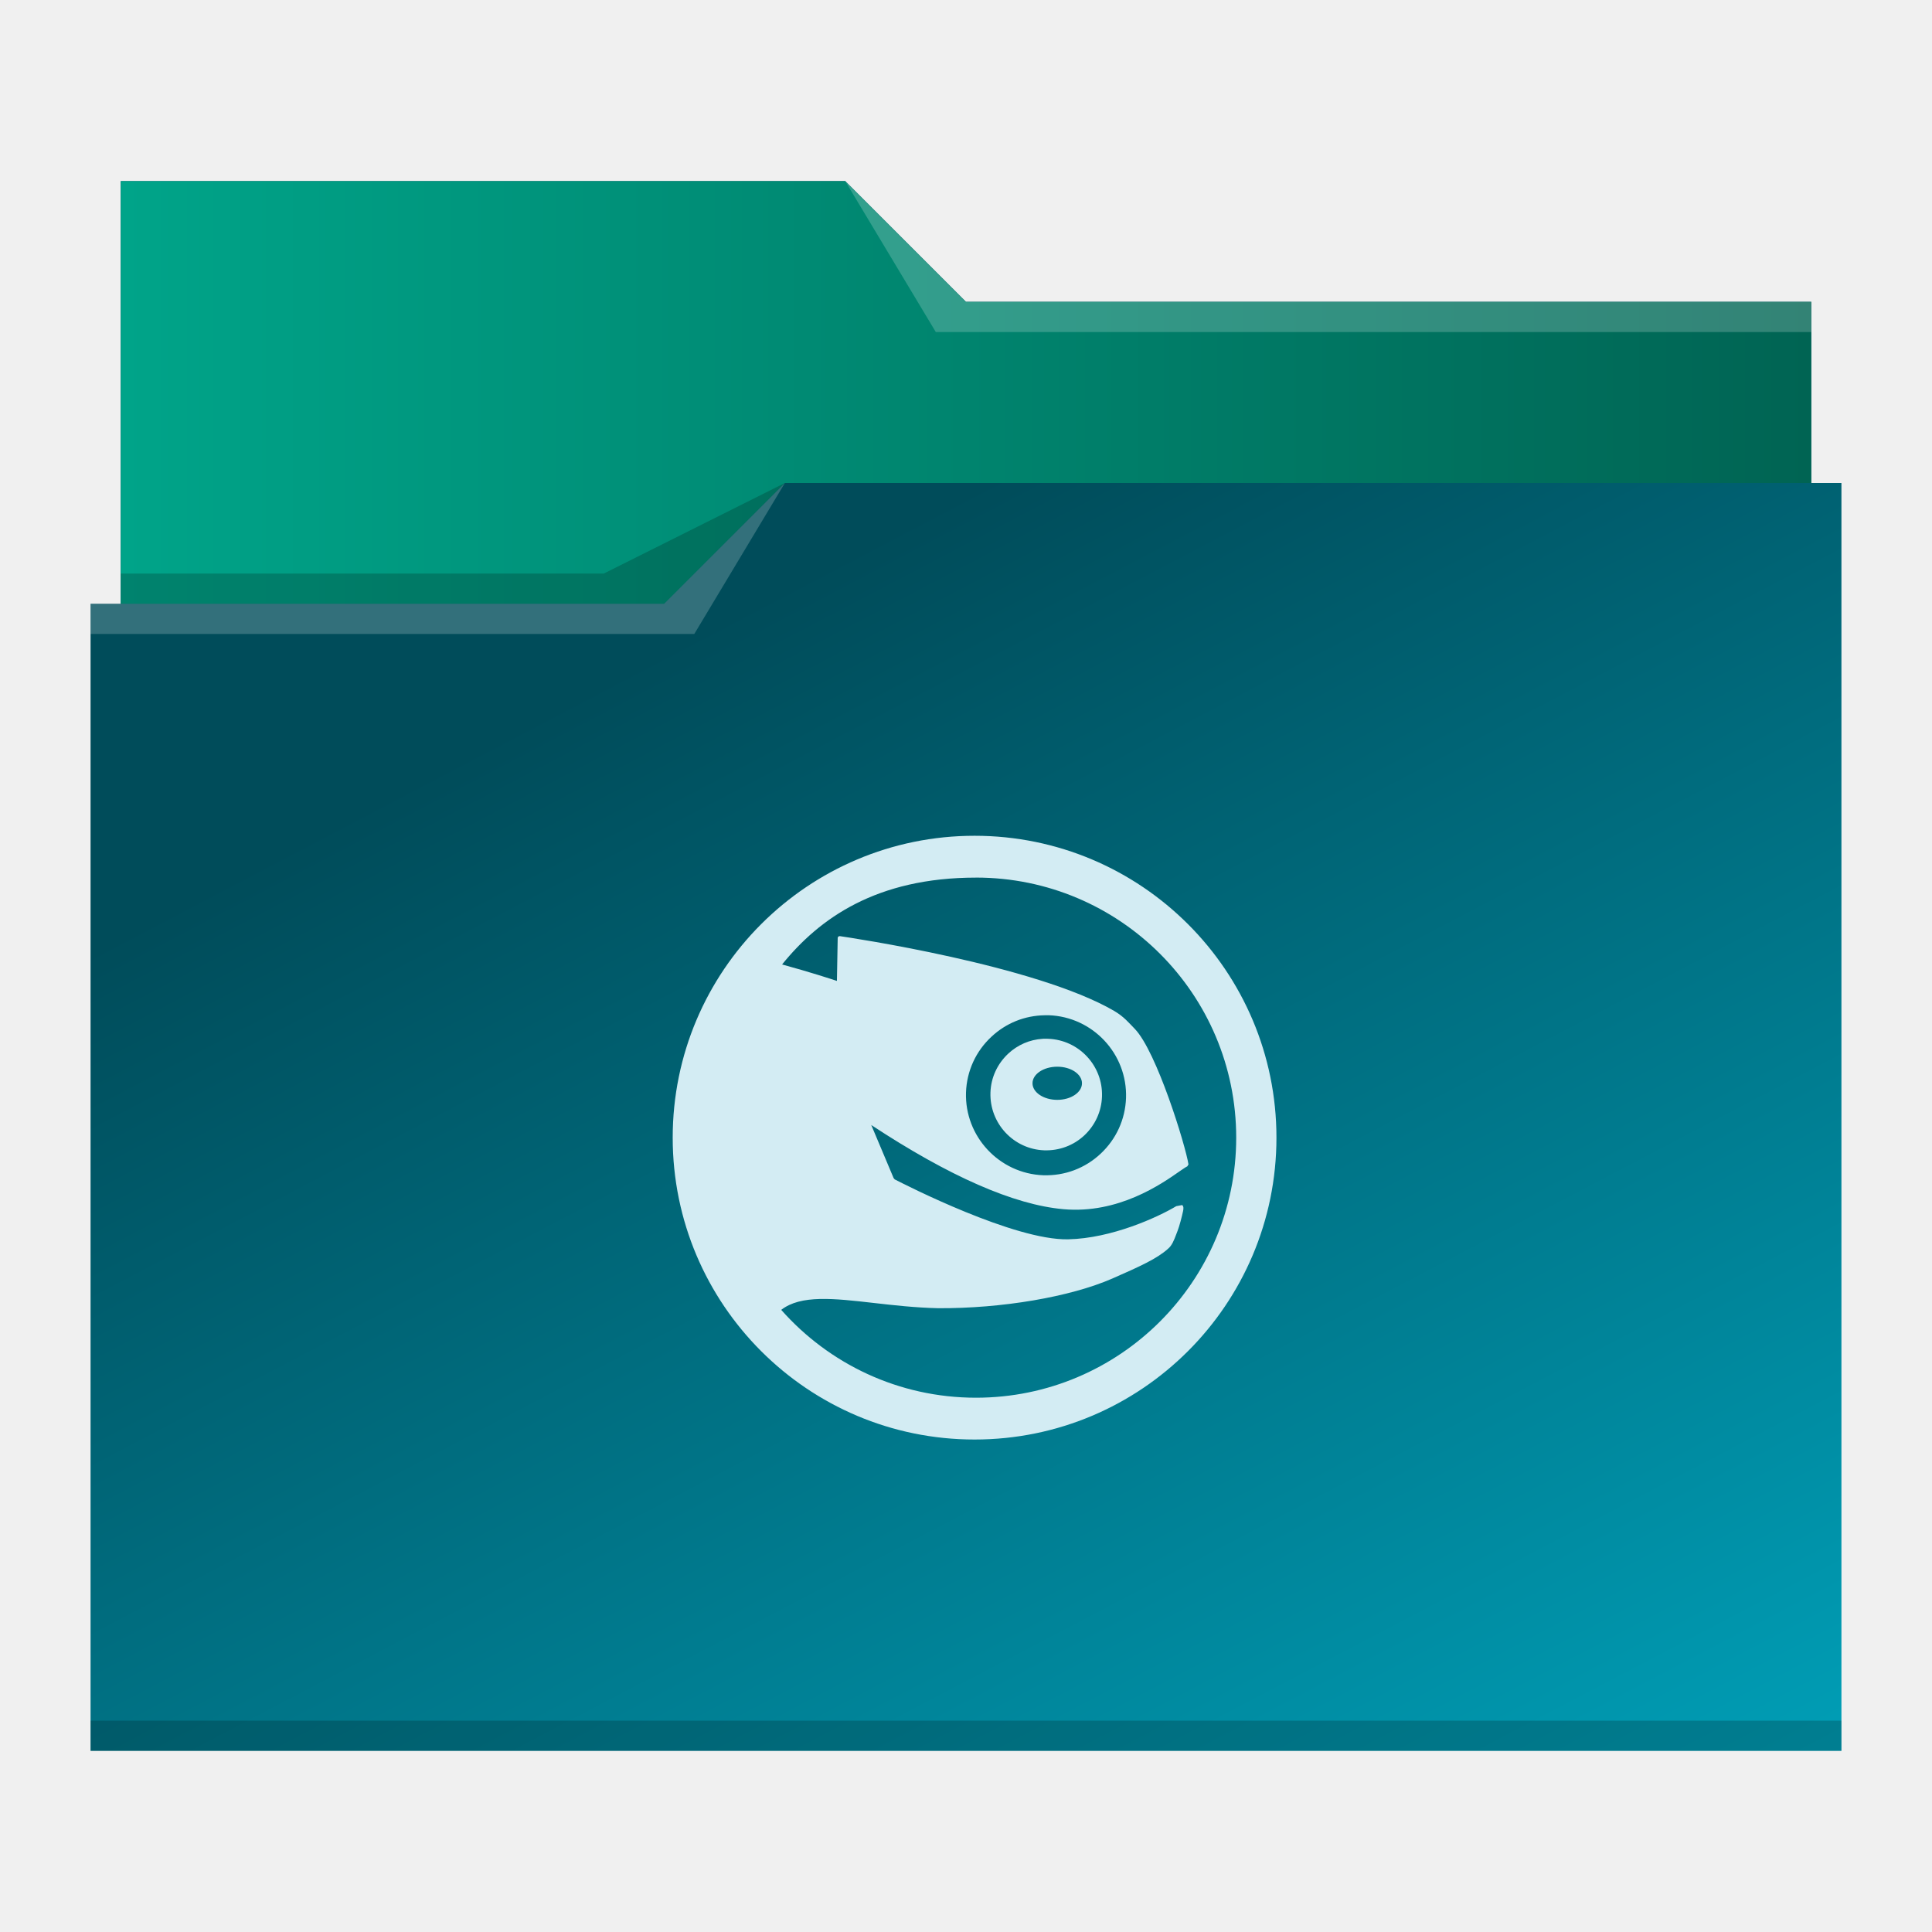
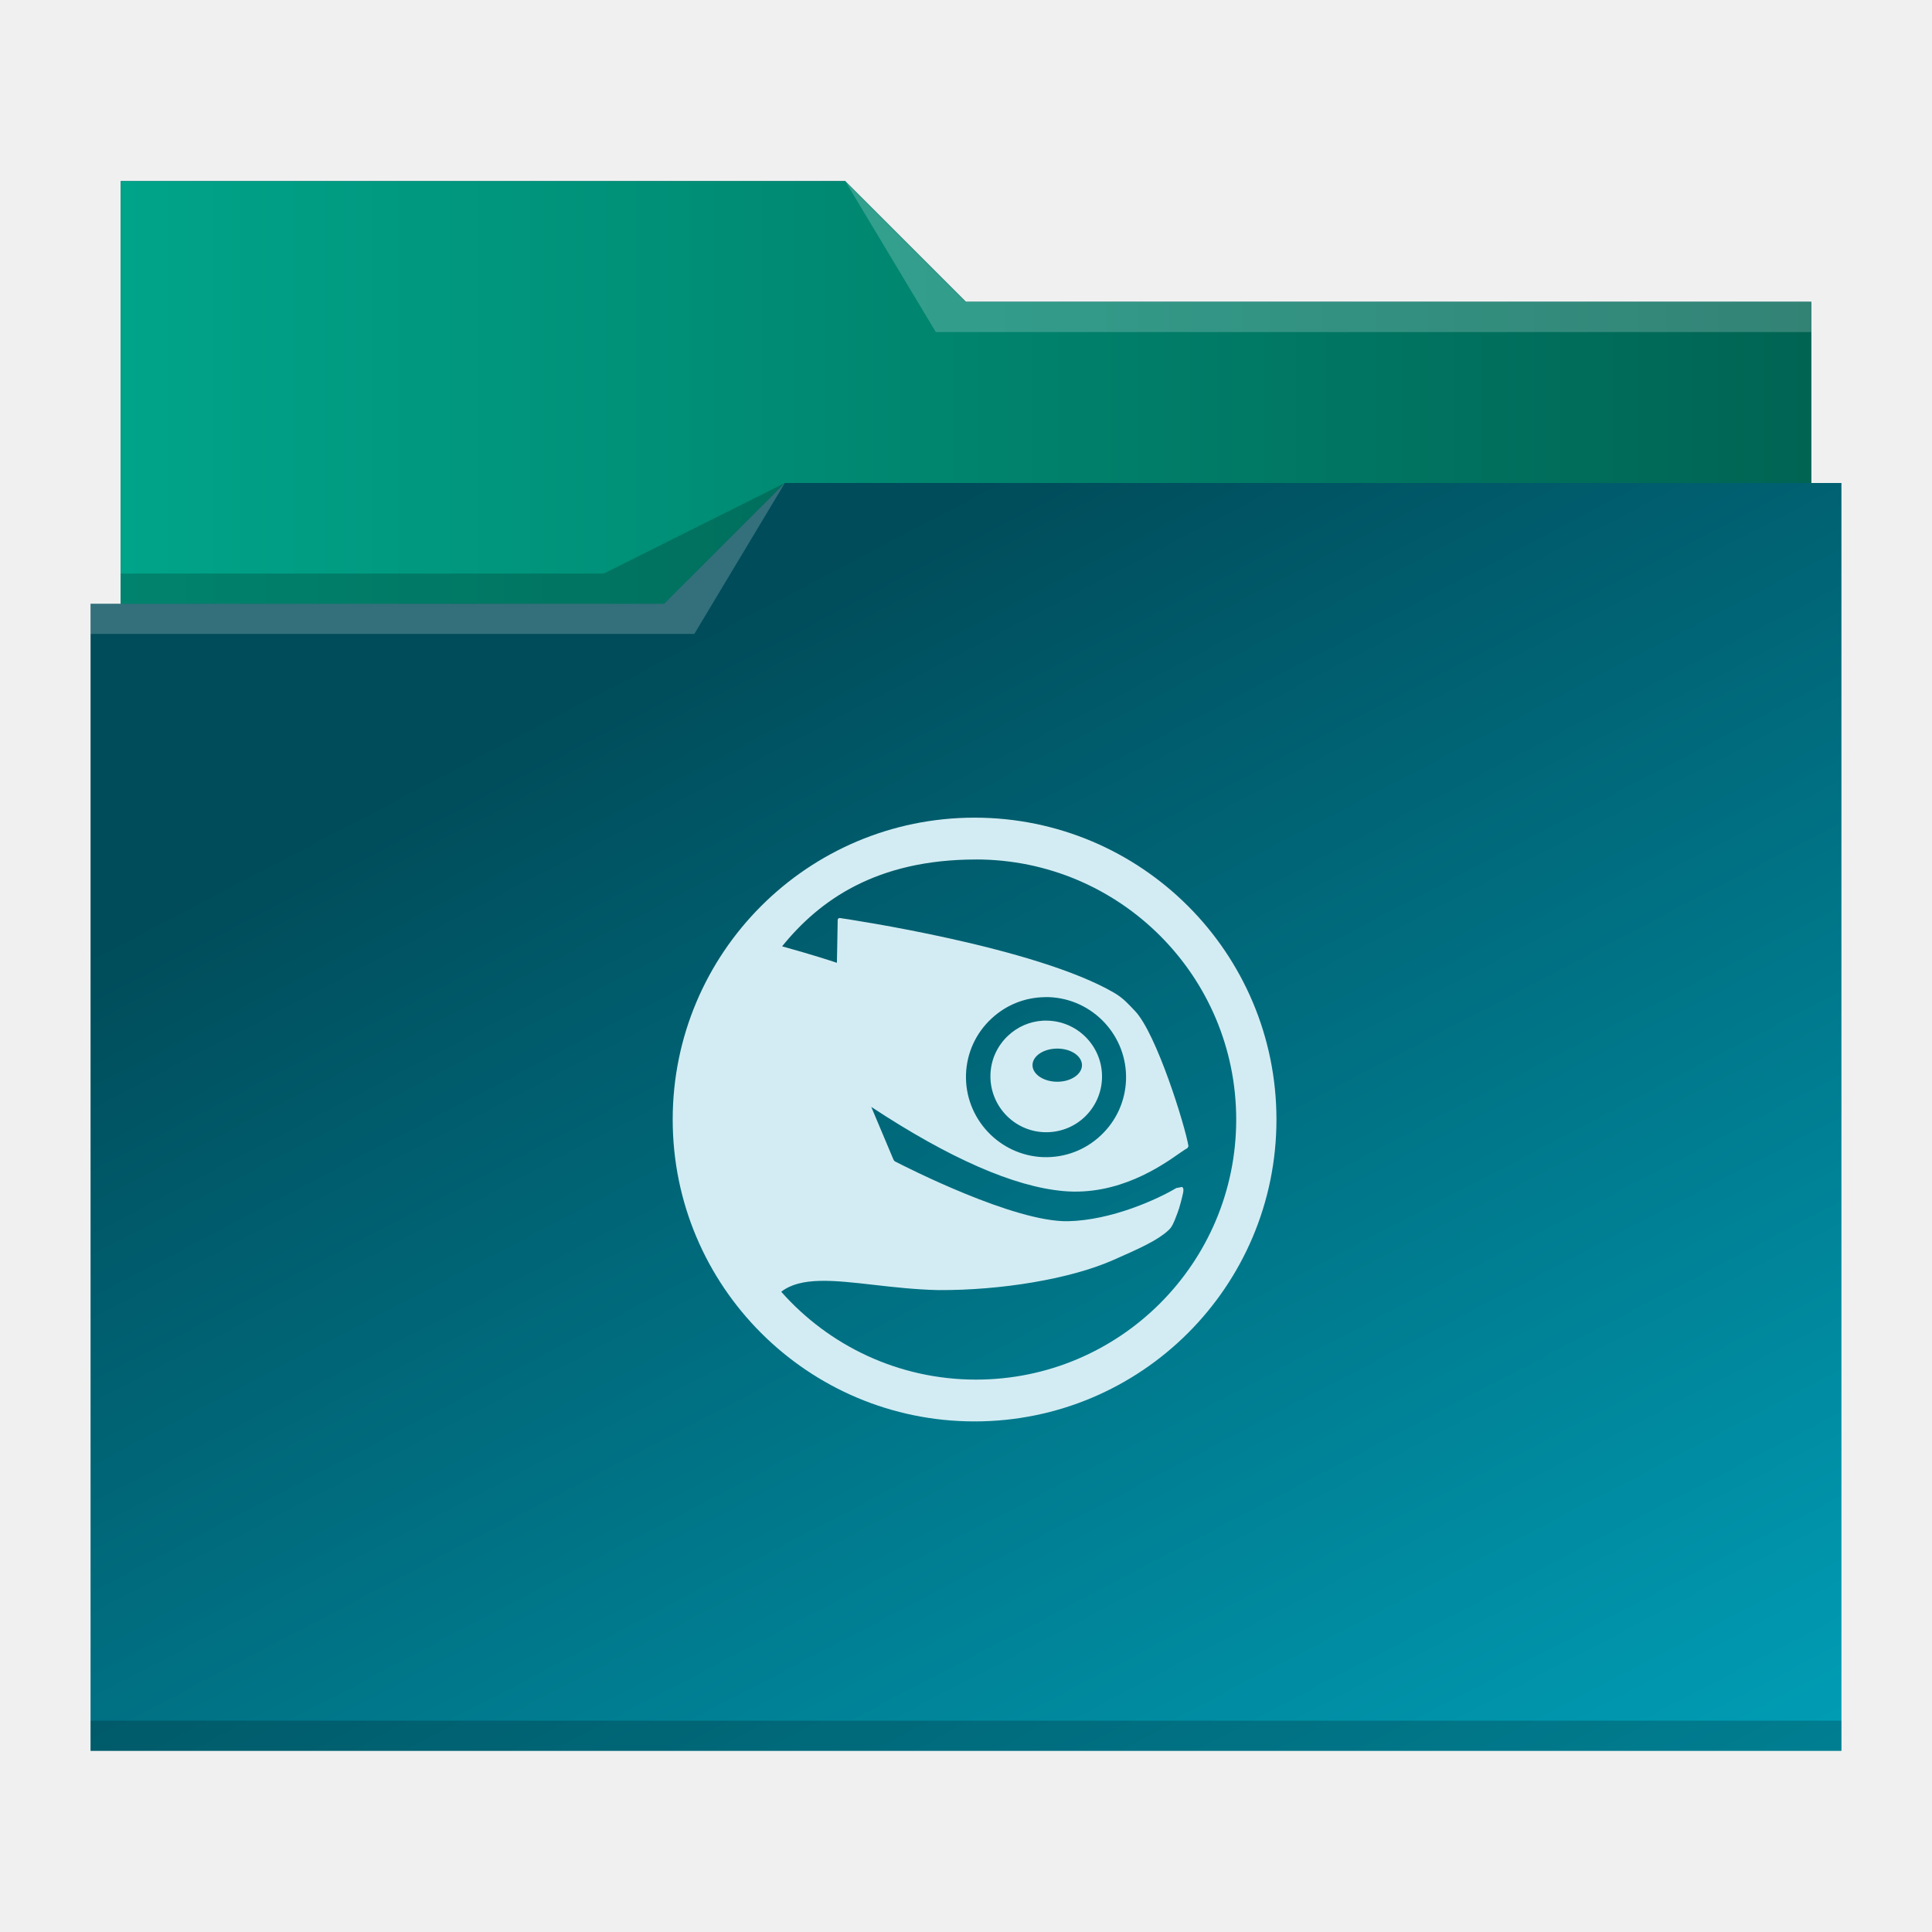
<svg xmlns="http://www.w3.org/2000/svg" xmlns:xlink="http://www.w3.org/1999/xlink" viewBox="0 0 64 64" version="1.1" id="svg12">
  <defs id="defs3051">
    <linearGradient id="linearGradient835">
      <stop style="stop-color:#00a489;stop-opacity:1" offset="0" id="stop831" />
      <stop style="stop-color:#006453;stop-opacity:1" offset="1" id="stop833" />
    </linearGradient>
    <linearGradient id="linearGradient827">
      <stop style="stop-color:#004c5a;stop-opacity:1" offset="0" id="stop823" />
      <stop style="stop-color:#00a5be;stop-opacity:1" offset="1" id="stop825" />
    </linearGradient>
    <style type="text/css" id="current-color-scheme">
      .ColorScheme-Text {
        color:#31363b;
      }
      .ColorScheme-Background {
        color:#eff0f1;
      }
      .ColorScheme-Highlight {
        color:#3daee9;
      }
      .ColorScheme-ViewText {
        color:#31363b;
      }
      .ColorScheme-ViewBackground {
        color:#fcfcfc;
      }
      .ColorScheme-ViewHover {
        color:#93cee9;
      }
      .ColorScheme-ViewFocus{
        color:#3daee9;
      }
      .ColorScheme-ButtonText {
        color:#31363b;
      }
      .ColorScheme-ButtonBackground {
        color:#eff0f1;
      }
      .ColorScheme-ButtonHover {
        color:#93cee9;
      }
      .ColorScheme-ButtonFocus{
        color:#3daee9;
      }
      </style>
    <linearGradient xlink:href="#linearGradient827" id="linearGradient829" x1="23" y1="21" x2="48.525" y2="69.695" gradientUnits="userSpaceOnUse" />
    <linearGradient xlink:href="#linearGradient835" id="linearGradient837" x1="4" y1="13" x2="60" y2="13" gradientUnits="userSpaceOnUse" />
  </defs>
  <path style="fill:url(#linearGradient829);fill-opacity:1;stroke:none" d="M 4 6 L 4 11 L 4 20 L 3 20 L 3 21 L 3.002 21 C 3.002 21.004 3 21.008 3 21.012 L 3 57 L 3 58 L 4 58 L 60 58 L 61 58 L 61 57 L 61 21.012 L 61 21 L 61 16 L 60 16 L 60 11.01 C 60 11.007 59.998 11.004 59.998 11 L 60 11 L 60 10 L 32 10 L 28 6 L 4 6 z " class="ColorScheme-Highlight" id="path4" />
  <path style="fill-opacity:1;fill-rule:evenodd;fill:url(#linearGradient837)" d="M 4 6 L 4 11 L 4 20 L 22 20 L 26 16 L 60 16 L 60 11.01 C 60 11.007 59.998 11.004 59.998 11 L 60 11 L 60 10 L 32 10 L 28 6 L 4 6 z " id="path6" />
  <path style="fill:#ffffff;fill-opacity:0.2;fill-rule:evenodd" d="M 28 6 L 31 11 L 33 11 L 60 11 L 60 10 L 33 10 L 32 10 L 28 6 z M 26 16 L 22 20 L 3 20 L 3 21 L 23 21 L 26 16 z " id="path8" />
  <path style="fill-opacity:0.2;fill-rule:evenodd" d="M 26 16 L 20 19 L 4 19 L 4 20 L 22 20 L 26 16 z M 3 57 L 3 58 L 4 58 L 60 58 L 61 58 L 61 57 L 60 57 L 4 57 L 3 57 z " class="ColorScheme-Text" id="path10" />
-   <path style="color:#4d4d4d;font-size:20.488px;font-family:TrebuchetMS-Bold;fill:#d3ecf3;fill-opacity:1;fill-rule:evenodd;stroke:none;stroke-width:0.143;stroke-miterlimit:4" d="m 32.284,27.686 c -5.522,0 -10,4.477 -10,10 0,5.523 4.478,10 10,10 5.522,0 10,-4.477 10,-10 0,-5.523 -4.478,-10 -10,-10 z m 0.048,1.385 c 4.758,0 8.619,3.857 8.619,8.615 0,4.758 -3.861,8.615 -8.619,8.615 -2.569,0 -4.875,-1.126 -6.453,-2.91 0.649,-0.504 1.735,-0.381 3.072,-0.228 0.641,0.073 1.371,0.156 2.125,0.173 2.106,0.012 4.373,-0.372 5.772,-0.983 0.904,-0.397 1.483,-0.658 1.845,-0.987 0.131,-0.107 0.199,-0.286 0.269,-0.471 l 0.048,-0.125 c 0.059,-0.15 0.143,-0.472 0.18,-0.648 0.017,-0.077 0.025,-0.16 -0.03,-0.203 l -0.195,0.037 c -0.614,0.368 -2.147,1.069 -3.584,1.098 -1.78,0.037 -5.368,-1.792 -5.742,-1.985 l -0.037,-0.044 c -0.09,-0.214 -0.627,-1.489 -0.74,-1.757 2.583,1.701 4.724,2.642 6.365,2.788 1.824,0.162 3.248,-0.834 3.856,-1.26 0.119,-0.081 0.21,-0.145 0.247,-0.158 l 0.04,-0.066 c -0.101,-0.641 -1.058,-3.745 -1.779,-4.49 -0.2,-0.204 -0.359,-0.403 -0.681,-0.593 -2.609,-1.521 -8.804,-2.437 -9.094,-2.479 l -0.048,0.015 -0.018,0.04 c 0,0 -0.023,1.286 -0.026,1.429 -0.213,-0.07 -0.872,-0.286 -1.816,-0.545 1.232,-1.524 3.12,-2.877 6.424,-2.877 z m 2.276,4.56 c 0.044,-6.7e-4 0.088,-0.001 0.133,0 1.462,0.052 2.61,1.283 2.56,2.744 -0.026,0.707 -0.324,1.359 -0.84,1.842 -0.517,0.485 -1.19,0.737 -1.901,0.715 -1.459,-0.055 -2.607,-1.286 -2.56,-2.744 0.025,-0.708 0.325,-1.365 0.843,-1.845 0.485,-0.454 1.105,-0.701 1.764,-0.711 z m -0.07,0.781 c -0.426,0.026 -0.827,0.199 -1.142,0.494 -0.358,0.336 -0.57,0.792 -0.586,1.285 -0.034,1.02 0.764,1.878 1.783,1.915 0.495,0.015 0.965,-0.158 1.326,-0.494 0.36,-0.338 0.57,-0.798 0.586,-1.289 0.034,-1.021 -0.767,-1.876 -1.786,-1.912 -0.062,-0.002 -0.12,-0.003 -0.18,0 z m 0.486,0.924 c 0.453,0 0.818,0.246 0.818,0.549 0,0.301 -0.365,0.549 -0.818,0.549 -0.454,0 -0.821,-0.248 -0.821,-0.549 0,-0.303 0.367,-0.549 0.821,-0.549 z" id="path2445" class="ColorScheme-Text" />
+   <path style="color:#4d4d4d;font-size:20.488px;font-family:TrebuchetMS-Bold;fill:#d3ecf3;fill-opacity:1;fill-rule:evenodd;stroke:none;stroke-width:0.143;stroke-miterlimit:4" d="m 32.284,27.086 c -5.522,0 -10,4.477 -10,10 0,5.523 4.478,10 10,10 5.522,0 10,-4.477 10,-10 0,-5.523 -4.478,-10 -10,-10 z m 0.048,1.385 c 4.758,0 8.619,3.857 8.619,8.615 0,4.758 -3.861,8.615 -8.619,8.615 -2.569,0 -4.875,-1.126 -6.453,-2.91 0.649,-0.504 1.735,-0.381 3.072,-0.228 0.641,0.073 1.371,0.156 2.125,0.173 2.106,0.012 4.373,-0.372 5.772,-0.983 0.904,-0.397 1.483,-0.658 1.845,-0.987 0.131,-0.107 0.199,-0.286 0.269,-0.471 l 0.048,-0.125 c 0.059,-0.15 0.143,-0.472 0.18,-0.648 0.017,-0.077 0.025,-0.16 -0.03,-0.203 l -0.195,0.037 c -0.614,0.368 -2.147,1.069 -3.584,1.098 -1.78,0.037 -5.368,-1.792 -5.742,-1.985 l -0.037,-0.044 c -0.09,-0.214 -0.627,-1.489 -0.74,-1.757 2.583,1.701 4.724,2.642 6.365,2.788 1.824,0.162 3.248,-0.834 3.856,-1.26 0.119,-0.081 0.21,-0.145 0.247,-0.158 l 0.04,-0.066 c -0.101,-0.641 -1.058,-3.745 -1.779,-4.49 -0.2,-0.204 -0.359,-0.403 -0.681,-0.593 -2.609,-1.521 -8.804,-2.437 -9.094,-2.479 l -0.048,0.015 -0.018,0.04 c 0,0 -0.023,1.286 -0.026,1.429 -0.213,-0.07 -0.872,-0.286 -1.816,-0.545 1.232,-1.524 3.12,-2.877 6.424,-2.877 z m 2.276,4.56 c 0.044,-6.7e-4 0.088,-0.001 0.133,0 1.462,0.052 2.61,1.283 2.56,2.744 -0.026,0.707 -0.324,1.359 -0.84,1.842 -0.517,0.485 -1.19,0.737 -1.901,0.715 -1.459,-0.055 -2.607,-1.286 -2.56,-2.744 0.025,-0.708 0.325,-1.365 0.843,-1.845 0.485,-0.454 1.105,-0.701 1.764,-0.711 z m -0.07,0.781 c -0.426,0.026 -0.827,0.199 -1.142,0.494 -0.358,0.336 -0.57,0.792 -0.586,1.285 -0.034,1.02 0.764,1.878 1.783,1.915 0.495,0.015 0.965,-0.158 1.326,-0.494 0.36,-0.338 0.57,-0.798 0.586,-1.289 0.034,-1.021 -0.767,-1.876 -1.786,-1.912 -0.062,-0.002 -0.12,-0.003 -0.18,0 z m 0.486,0.924 c 0.453,0 0.818,0.246 0.818,0.549 0,0.301 -0.365,0.549 -0.818,0.549 -0.454,0 -0.821,-0.248 -0.821,-0.549 0,-0.303 0.367,-0.549 0.821,-0.549 z" id="path2445" class="ColorScheme-Text" />
</svg>
